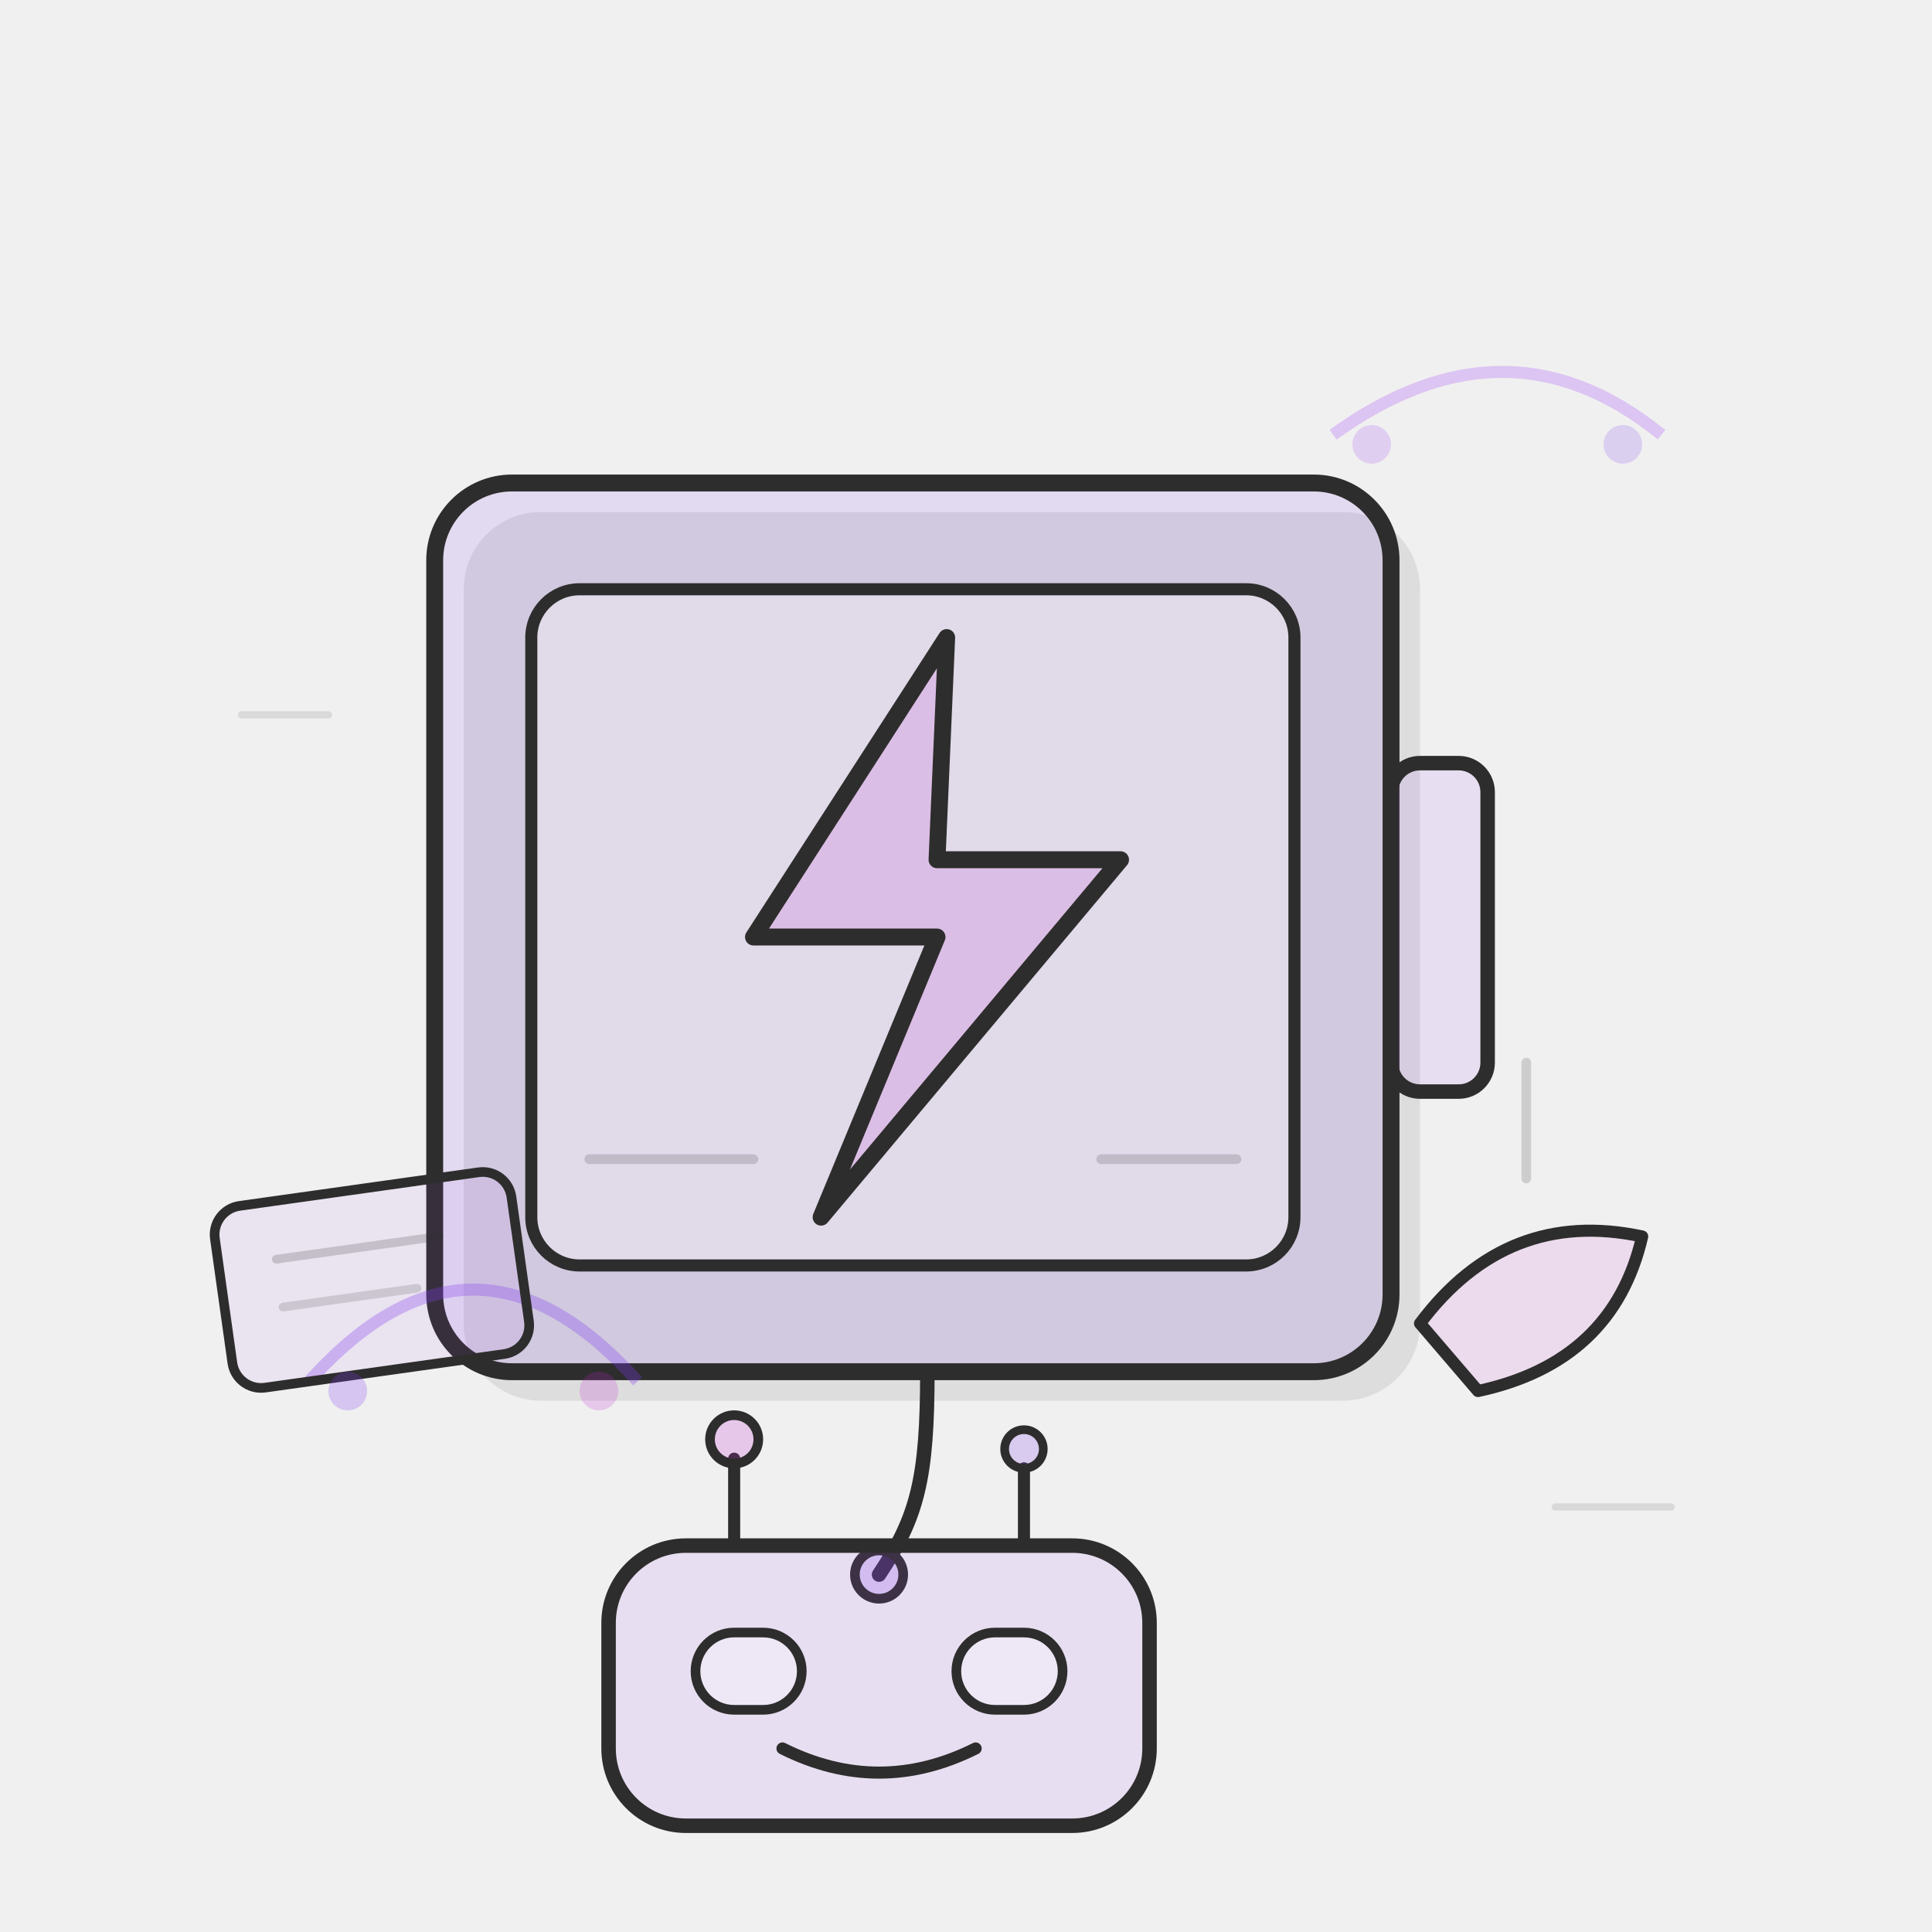
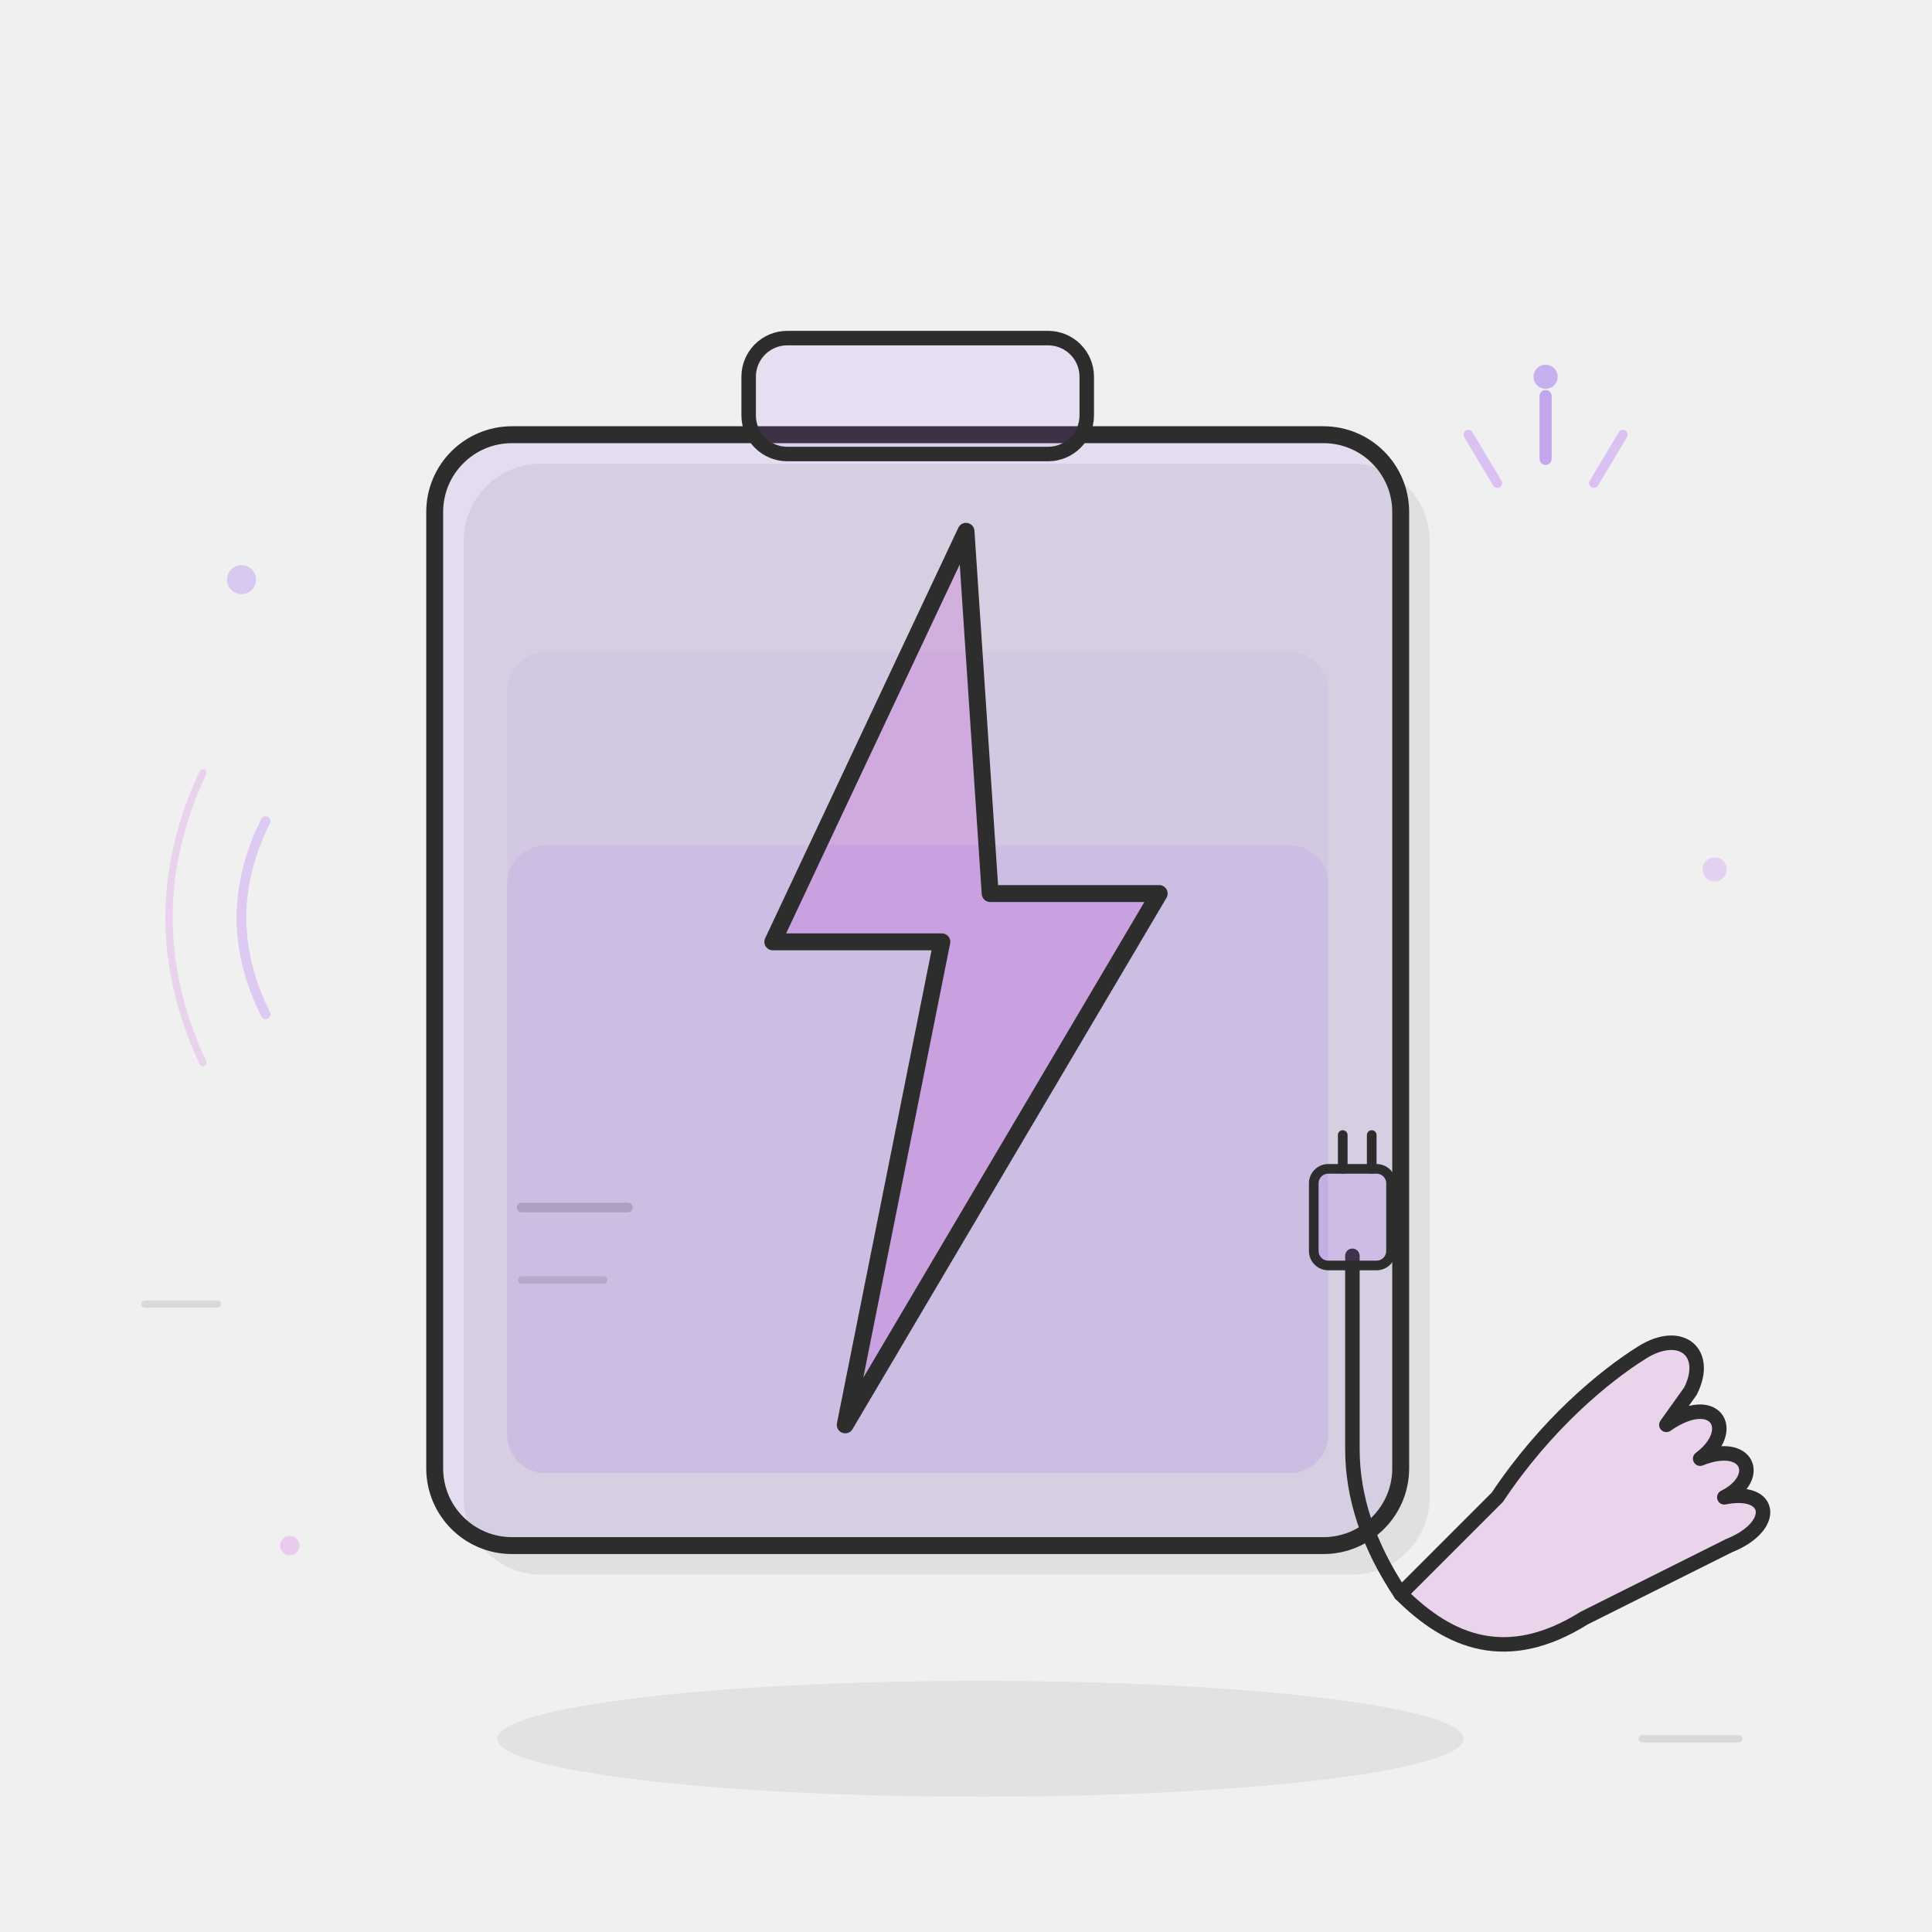
<svg xmlns="http://www.w3.org/2000/svg" viewBox="0 0 400 400" fill="none">
-   <rect x="93" y="103" width="198" height="184" rx="16" fill="#000" opacity="0.08" transform="translate(3,3)" />
-   <rect x="90" y="100" width="198" height="184" rx="16" stroke="#2E2D2D" stroke-width="3.5" fill="#7C3AED" fill-opacity="0.12" />
-   <rect x="288" y="158" width="20" height="68" rx="6" stroke="#2E2D2D" stroke-width="3" fill="#A855F7" fill-opacity="0.12" />
-   <rect x="110" y="122" width="158" height="140" rx="10" stroke="#2E2D2D" stroke-width="2.5" fill="white" fill-opacity="0.32" />
-   <path d="M196 132 L156 194 H194 L170 252 L232 178 H194 Z" stroke="#2E2D2D" stroke-width="3.5" fill="#C026D3" fill-opacity="0.16" stroke-linejoin="round" />
-   <line x1="122" y1="240" x2="156" y2="240" stroke="#2E2D2D" stroke-width="2" stroke-linecap="round" opacity="0.18" />
-   <line x1="228" y1="240" x2="256" y2="240" stroke="#2E2D2D" stroke-width="2" stroke-linecap="round" opacity="0.18" />
-   <path d="M64 286 Q98 248 132 286" stroke="#7C3AED" stroke-width="2.5" fill="none" opacity="0.3" />
-   <path d="M276 90 Q312 64 344 90" stroke="#A855F7" stroke-width="2.5" fill="none" opacity="0.28" />
-   <rect x="46" y="246" width="62" height="38" rx="6" stroke="#2E2D2D" stroke-width="2" fill="#A855F7" fill-opacity="0.08" transform="rotate(-8 77 265)" />
-   <line x1="58" y1="258" x2="92" y2="258" stroke="#2E2D2D" stroke-width="1.8" stroke-linecap="round" opacity="0.2" transform="rotate(-8 77 265)" />
-   <line x1="58" y1="268" x2="86" y2="268" stroke="#2E2D2D" stroke-width="1.8" stroke-linecap="round" opacity="0.16" transform="rotate(-8 77 265)" />
-   <path d="M294 274 Q312 250 340 256 Q334 282 306 288 Z" stroke="#2E2D2D" stroke-width="2.5" fill="#C026D3" fill-opacity="0.1" stroke-linejoin="round" />
-   <line x1="316" y1="244" x2="316" y2="220" stroke="#2E2D2D" stroke-width="2" stroke-linecap="round" opacity="0.18" />
-   <path d="M192 284 C192 306 190 314 182 326" stroke="#2E2D2D" stroke-width="3" fill="none" stroke-linecap="round" />
-   <circle cx="182" cy="326" r="5" fill="#7C3AED" fill-opacity="0.2" stroke="#2E2D2D" stroke-width="2" />
-   <rect x="126" y="320" width="112" height="58" rx="16" stroke="#2E2D2D" stroke-width="3" fill="#A855F7" fill-opacity="0.12" />
-   <rect x="144" y="338" width="22" height="16" rx="8" stroke="#2E2D2D" stroke-width="2" fill="white" fill-opacity="0.28" />
-   <rect x="198" y="338" width="22" height="16" rx="8" stroke="#2E2D2D" stroke-width="2" fill="white" fill-opacity="0.28" />
-   <path d="M162 362 Q182 372 202 362" stroke="#2E2D2D" stroke-width="2.5" fill="none" stroke-linecap="round" />
-   <line x1="152" y1="320" x2="152" y2="302" stroke="#2E2D2D" stroke-width="2.5" stroke-linecap="round" />
-   <circle cx="152" cy="298" r="5" fill="#C026D3" fill-opacity="0.2" stroke="#2E2D2D" stroke-width="2" />
-   <line x1="212" y1="320" x2="212" y2="304" stroke="#2E2D2D" stroke-width="2.5" stroke-linecap="round" />
-   <circle cx="212" cy="300" r="4" fill="#7C3AED" fill-opacity="0.2" stroke="#2E2D2D" stroke-width="1.8" />
-   <circle cx="72" cy="288" r="4" fill="#7C3AED" opacity="0.24" />
-   <circle cx="124" cy="288" r="4" fill="#C026D3" opacity="0.2" />
-   <circle cx="284" cy="92" r="4" fill="#A855F7" opacity="0.22" />
-   <circle cx="336" cy="92" r="4" fill="#7C3AED" opacity="0.18" />
-   <line x1="50" y1="148" x2="68" y2="148" stroke="#2E2D2D" stroke-width="1.5" stroke-linecap="round" opacity="0.12" />
-   <line x1="322" y1="312" x2="346" y2="312" stroke="#2E2D2D" stroke-width="1.5" stroke-linecap="round" opacity="0.12" />
+   <ellipse cx="203" cy="360" rx="100" ry="12" fill="#000" opacity="0.06" />
+   <rect x="93" y="93" width="200" height="230" rx="16" fill="#000" opacity="0.07" transform="translate(3,3)" />
+   <rect x="90" y="90" width="200" height="230" rx="16" stroke="#2E2D2D" stroke-width="3.5" fill="#7C3AED" fill-opacity="0.10" />
+   <rect x="155" y="70" width="70" height="24" rx="8" stroke="#2E2D2D" stroke-width="3" fill="#A855F7" fill-opacity="0.12" />
+   <rect x="105" y="175" width="170" height="130" rx="8" fill="#7C3AED" fill-opacity="0.08" />
+   <rect x="105" y="135" width="170" height="170" rx="8" fill="#A855F7" fill-opacity="0.06" />
+   <path d="M200 110 L160 195 H195 L175 295 L240 185 H205 Z" stroke="#2E2D2D" stroke-width="3.5" fill="#C026D3" fill-opacity="0.18" stroke-linejoin="round" />
+   <line x1="108" y1="250" x2="130" y2="250" stroke="#2E2D2D" stroke-width="2" stroke-linecap="round" opacity="0.2" />
+   <line x1="108" y1="265" x2="125" y2="265" stroke="#2E2D2D" stroke-width="1.5" stroke-linecap="round" opacity="0.15" />
+   <path d="M310,310 C320,295 332,285 340,280 C348,275 354,280 350,288 L345,295 C355,288 360,296 352,302 C362,298 365,306 357,310 C367,308 368,316 358,320 L328,335 C312,345 300,340 290,330 Z" stroke="#2E2D2D" stroke-width="3" fill="#C026D3" fill-opacity="0.14" stroke-linejoin="round" />
+   <path d="M290 330 Q280 315 280 300 L280 260" stroke="#2E2D2D" stroke-width="3" fill="none" stroke-linecap="round" />
+   <rect x="272" y="242" width="16" height="20" rx="3" stroke="#2E2D2D" stroke-width="2" fill="#A855F7" fill-opacity="0.15" />
+   <line x1="278" y1="242" x2="278" y2="235" stroke="#2E2D2D" stroke-width="2" stroke-linecap="round" />
+   <line x1="284" y1="242" x2="284" y2="235" stroke="#2E2D2D" stroke-width="2" stroke-linecap="round" />
+   <line x1="320" y1="95" x2="320" y2="82" stroke="#7C3AED" stroke-width="2.5" stroke-linecap="round" opacity="0.4" />
+   <line x1="310" y1="100" x2="304" y2="90" stroke="#A855F7" stroke-width="2" stroke-linecap="round" opacity="0.3" />
+   <line x1="330" y1="100" x2="336" y2="90" stroke="#A855F7" stroke-width="2" stroke-linecap="round" opacity="0.3" />
+   <circle cx="320" cy="78" r="2.5" fill="#7C3AED" opacity="0.35" />
+   <path d="M55 170 Q45 190 55 210" stroke="#A855F7" stroke-width="2" fill="none" stroke-linecap="round" opacity="0.25" />
+   <path d="M42 160 Q28 190 42 220" stroke="#C026D3" stroke-width="1.5" fill="none" stroke-linecap="round" opacity="0.15" />
+   <circle cx="50" cy="120" r="3" fill="#7C3AED" opacity="0.22" />
+   <circle cx="355" cy="180" r="2.5" fill="#A855F7" opacity="0.2" />
+   <circle cx="60" cy="320" r="2" fill="#C026D3" opacity="0.18" />
+   <line x1="340" y1="360" x2="360" y2="360" stroke="#2E2D2D" stroke-width="1.5" stroke-linecap="round" opacity="0.12" />
+   <line x1="30" y1="270" x2="45" y2="270" stroke="#2E2D2D" stroke-width="1.5" stroke-linecap="round" opacity="0.12" />
</svg>
